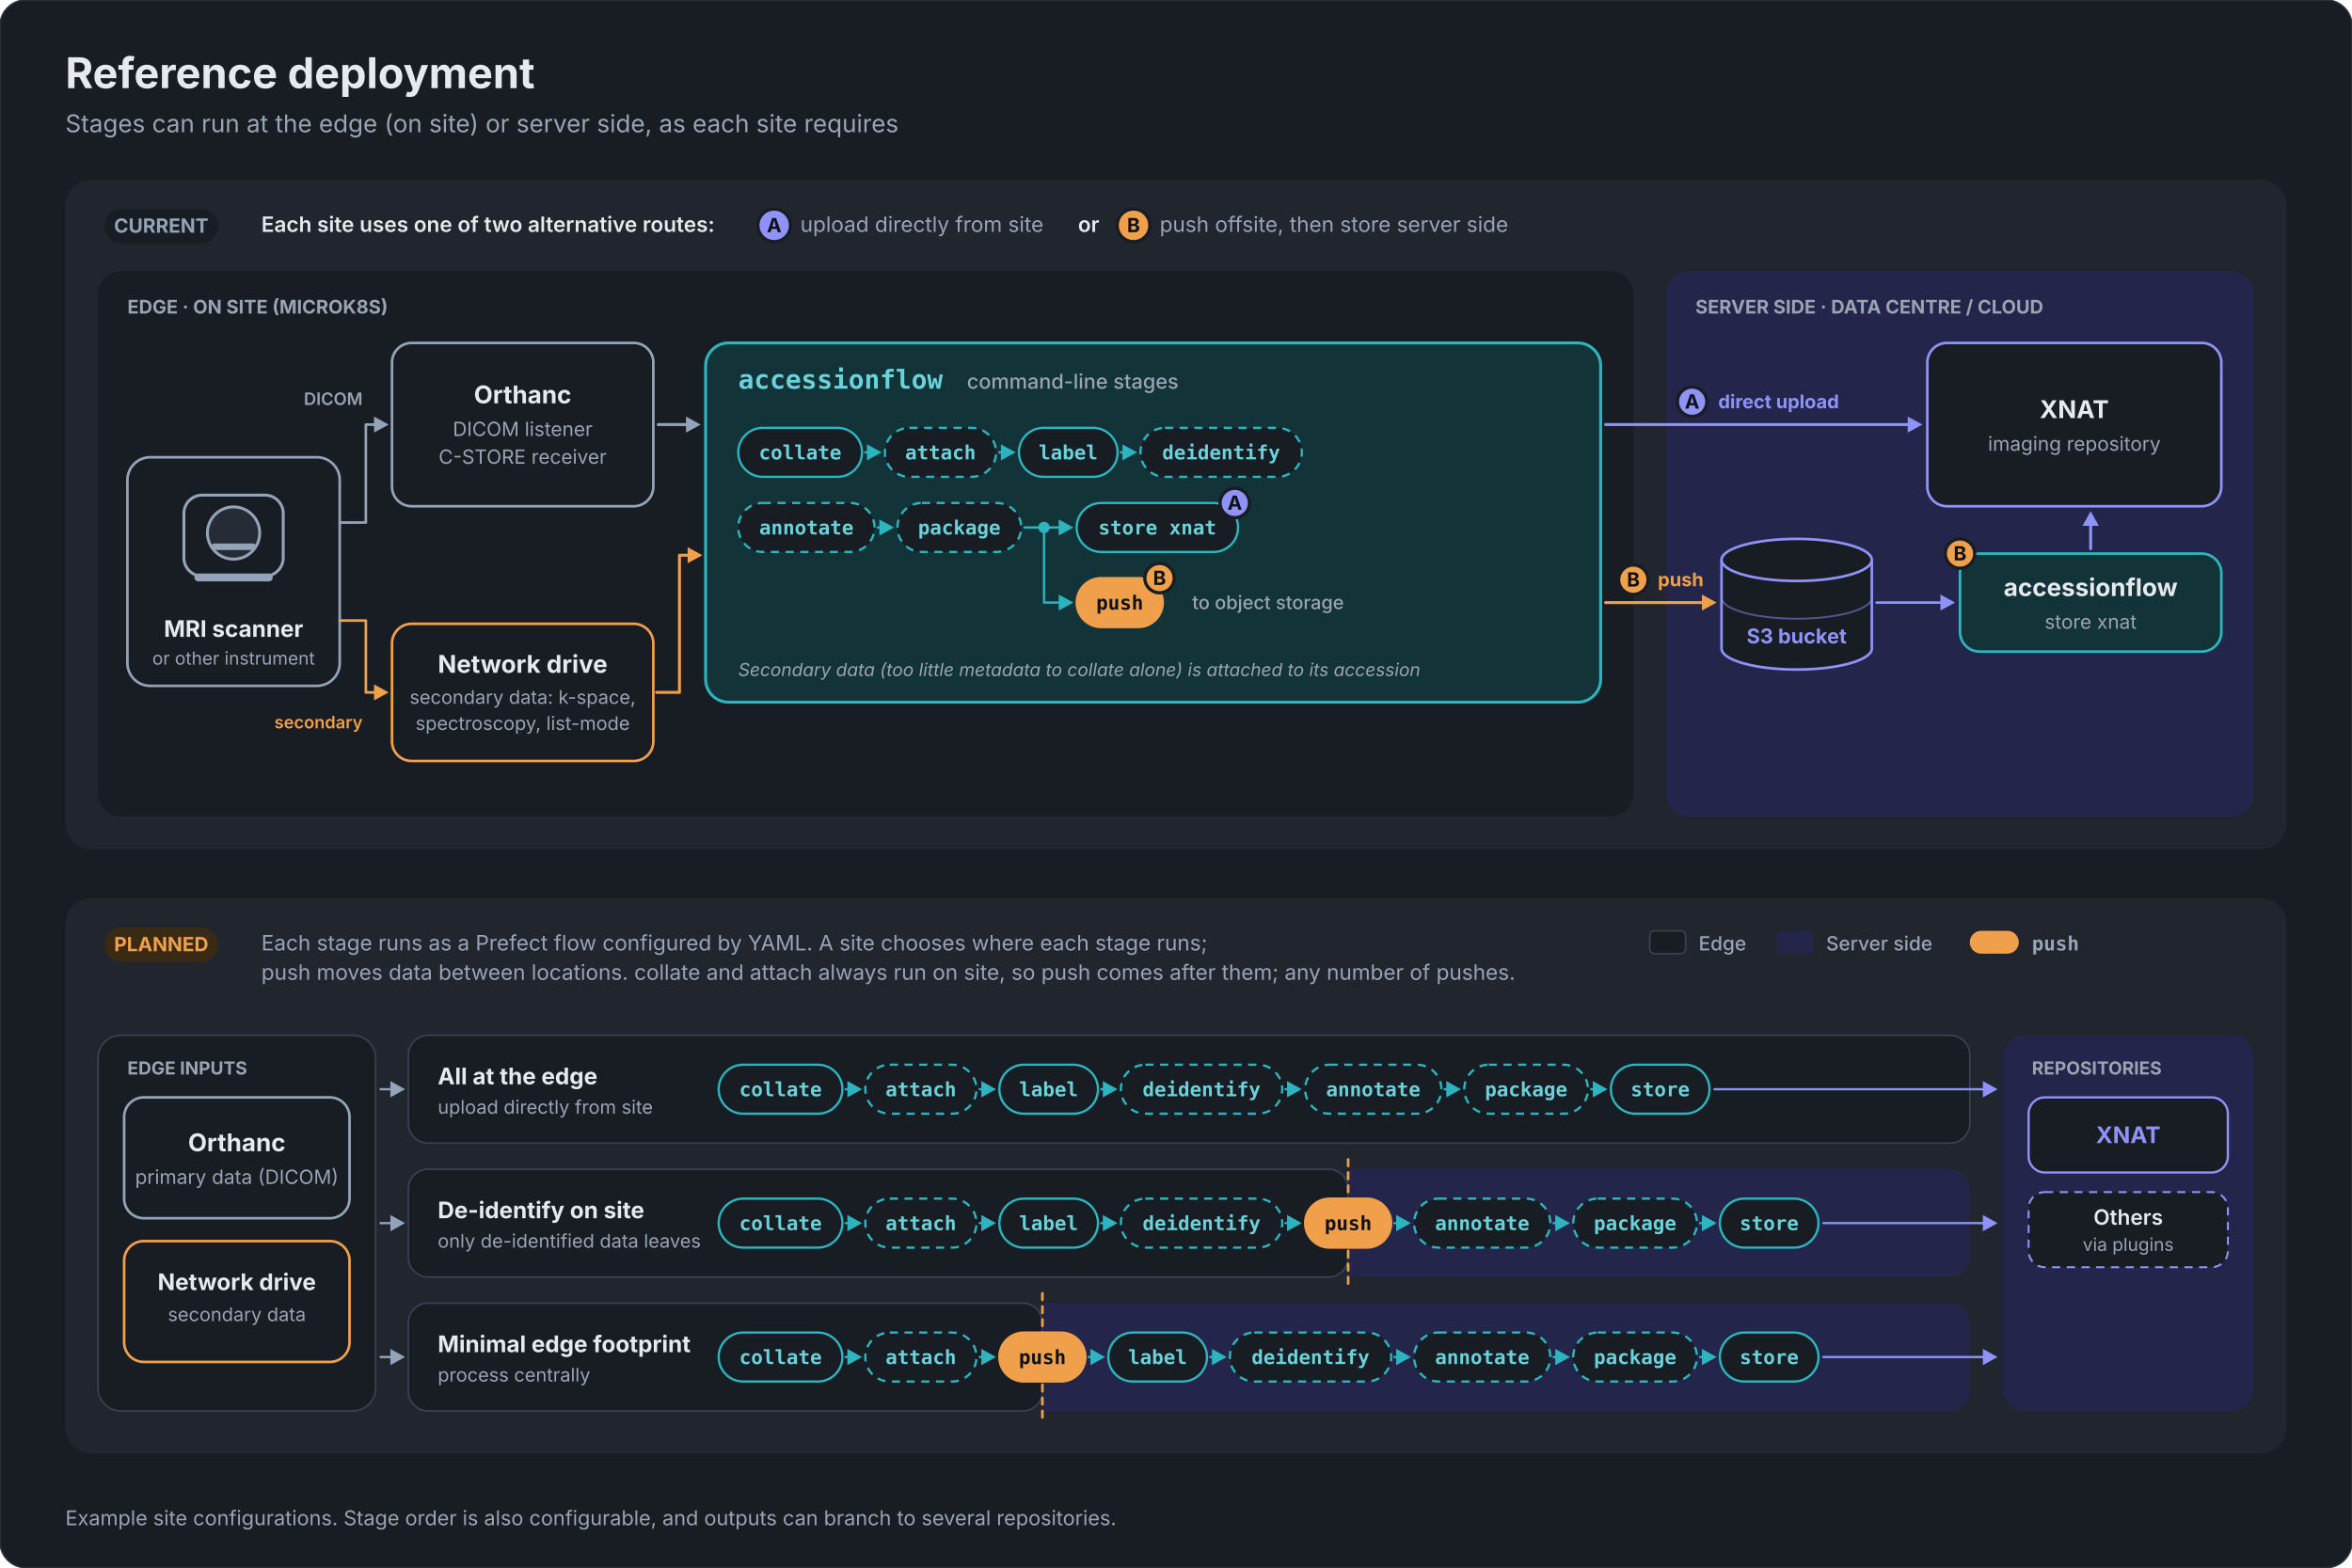
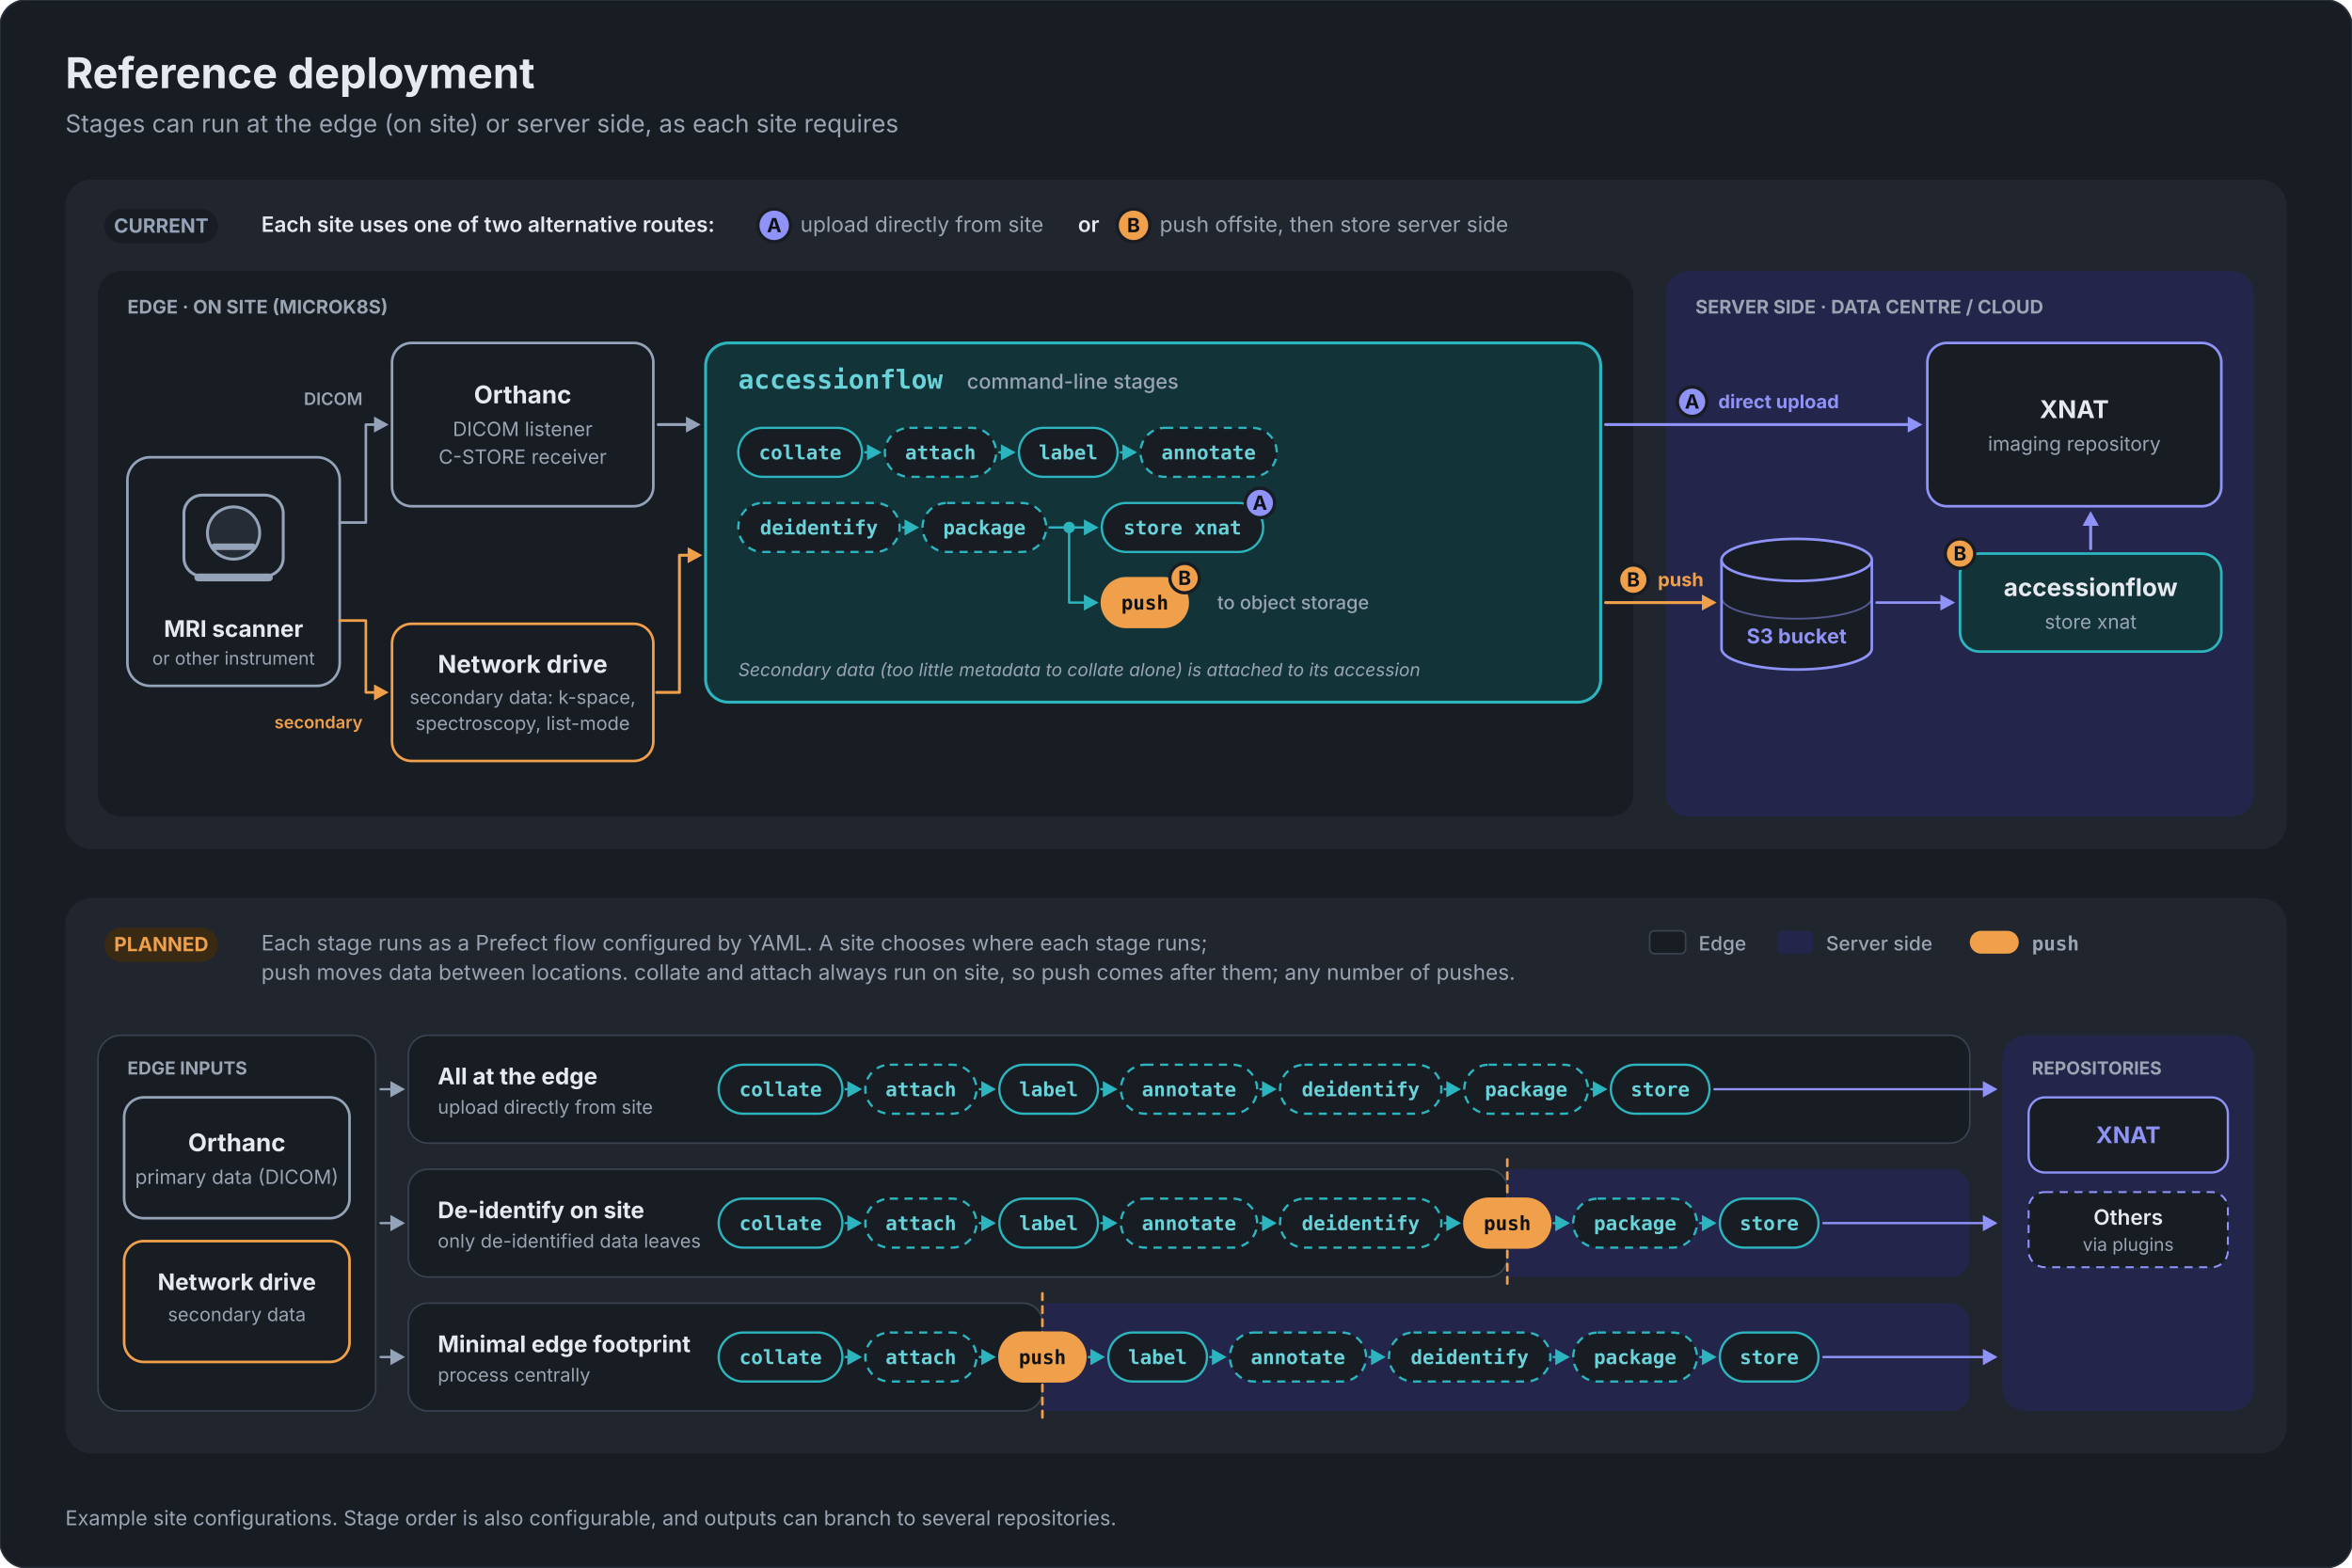
<svg xmlns="http://www.w3.org/2000/svg" width="1440" height="960" viewBox="0 0 1440 960">
  <g id="background">
    <rect x="0" y="0" width="1440" height="960" rx="16" fill="#181C23" stroke="#2A303A" stroke-width="1" />
  </g>
  <g id="title">
    <text x="40" y="54" font-family="Inter, 'Helvetica Neue', Helvetica, Arial, sans-serif" font-size="26" font-weight="700" fill="#E6EAF0" text-anchor="start">Reference deployment</text>
    <text x="40" y="81" font-family="Inter, 'Helvetica Neue', Helvetica, Arial, sans-serif" font-size="15" font-weight="400" fill="#9AA4B2" text-anchor="start">Stages can run at the edge (on site) or server side, as each site requires</text>
  </g>
  <g id="panel-current">
    <rect x="40" y="110" width="1360" height="410" rx="16" fill="#20252E" stroke="none" stroke-width="0" />
    <g id="tag">
      <rect x="64" y="128" width="69.44" height="21" rx="10.5" fill="#181C23" stroke="none" stroke-width="0" />
      <text x="98.72" y="142.5" font-family="Inter, 'Helvetica Neue', Helvetica, Arial, sans-serif" font-size="12" font-weight="700" fill="#94A3B8" text-anchor="middle">CURRENT</text>
    </g>
    <text x="160" y="142" font-family="Inter, 'Helvetica Neue', Helvetica, Arial, sans-serif" font-size="13" font-weight="600" fill="#E6EAF0" text-anchor="start">Each site uses one of two alternative routes:</text>
    <g id="badge-A">
      <circle cx="474" cy="138" r="10" fill="#8F92F7" stroke="#181C23" stroke-width="2" />
      <text x="474" y="142.2" font-family="Inter, 'Helvetica Neue', Helvetica, Arial, sans-serif" font-size="12" font-weight="700" fill="#0E1116" text-anchor="middle">A</text>
    </g>
    <text x="490" y="142" font-family="Inter, 'Helvetica Neue', Helvetica, Arial, sans-serif" font-size="13" font-weight="400" fill="#9AA4B2" text-anchor="start">upload directly from site</text>
    <text x="660" y="142" font-family="Inter, 'Helvetica Neue', Helvetica, Arial, sans-serif" font-size="13" font-weight="600" fill="#E6EAF0" text-anchor="start">or</text>
    <g id="badge-B">
      <circle cx="694" cy="138" r="10" fill="#F0A04B" stroke="#181C23" stroke-width="2" />
      <text x="694" y="142.2" font-family="Inter, 'Helvetica Neue', Helvetica, Arial, sans-serif" font-size="12" font-weight="700" fill="#0E1116" text-anchor="middle">B</text>
    </g>
    <text x="710" y="142" font-family="Inter, 'Helvetica Neue', Helvetica, Arial, sans-serif" font-size="13" font-weight="400" fill="#9AA4B2" text-anchor="start">push offsite, then store server side</text>
    <g id="zone-edge">
      <rect x="60" y="166" width="940" height="334" rx="14" fill="#181C23" stroke="none" stroke-width="0" />
      <text x="78" y="192" font-family="Inter, 'Helvetica Neue', Helvetica, Arial, sans-serif" font-size="11.5" font-weight="700" fill="#9AA4B2" text-anchor="start">EDGE · ON SITE (MICROK8S)</text>
    </g>
    <g id="zone-server">
      <rect x="1020" y="166" width="360" height="334" rx="14" fill="#23264A" stroke="none" stroke-width="0" />
      <text x="1038" y="192" font-family="Inter, 'Helvetica Neue', Helvetica, Arial, sans-serif" font-size="11.5" font-weight="700" fill="#9AA4B2" text-anchor="start">SERVER SIDE · DATA CENTRE / CLOUD</text>
    </g>
    <g id="scanner">
      <rect x="78" y="280" width="130" height="140" rx="14" fill="#181C23" stroke="#94A3B8" stroke-width="1.6" />
      <g id="scanner-icon">
        <rect x="112.6" y="303.2" width="60.8" height="49.6" rx="11.2" fill="#181C23" stroke="#94A3B8" stroke-width="1.8" />
        <circle cx="143" cy="326.4" r="16.0" fill="#262C36" stroke="#94A3B8" stroke-width="1.8" />
        <rect x="129.24" y="332.8" width="27.52" height="4.0" rx="2.0" fill="#94A3B8" stroke="none" stroke-width="0" />
        <rect x="119.0" y="351.2" width="48.0" height="4.8" rx="2.4" fill="#94A3B8" stroke="none" stroke-width="0" />
      </g>
      <text x="143" y="390" font-family="Inter, 'Helvetica Neue', Helvetica, Arial, sans-serif" font-size="14" font-weight="700" fill="#E6EAF0" text-anchor="middle">MRI scanner</text>
      <text x="143" y="407" font-family="Inter, 'Helvetica Neue', Helvetica, Arial, sans-serif" font-size="11" font-weight="400" fill="#9AA4B2" text-anchor="middle">or other instrument</text>
    </g>
    <g id="orthanc">
      <rect x="240" y="210" width="160" height="100" rx="12" fill="#181C23" stroke="#94A3B8" stroke-width="1.6" />
      <text x="320.0" y="247.0" font-family="Inter, 'Helvetica Neue', Helvetica, Arial, sans-serif" font-size="15" font-weight="700" fill="#E6EAF0" text-anchor="middle">Orthanc</text>
      <text x="320.0" y="267.0" font-family="Inter, 'Helvetica Neue', Helvetica, Arial, sans-serif" font-size="12" font-weight="400" fill="#9AA4B2" text-anchor="middle">DICOM listener</text>
      <text x="320.0" y="284.0" font-family="Inter, 'Helvetica Neue', Helvetica, Arial, sans-serif" font-size="12" font-weight="400" fill="#9AA4B2" text-anchor="middle">C-STORE receiver</text>
    </g>
    <g id="network-drive">
      <rect x="240" y="382" width="160" height="84" rx="12" fill="#181C23" stroke="#F0A04B" stroke-width="1.6" />
      <text x="320.0" y="412" font-family="Inter, 'Helvetica Neue', Helvetica, Arial, sans-serif" font-size="15" font-weight="700" fill="#E6EAF0" text-anchor="middle">Network drive</text>
      <text x="320.0" y="431" font-family="Inter, 'Helvetica Neue', Helvetica, Arial, sans-serif" font-size="11.5" font-weight="400" fill="#9AA4B2" text-anchor="middle">secondary data: k-space,</text>
      <text x="320.0" y="447" font-family="Inter, 'Helvetica Neue', Helvetica, Arial, sans-serif" font-size="11.5" font-weight="400" fill="#9AA4B2" text-anchor="middle">spectroscopy, list-mode</text>
    </g>
    <g id="arrow-dicom">
      <polyline points="208,320 224,320 224,260 230.0,260.0" fill="none" stroke="#94A3B8" stroke-width="1.6" stroke-linejoin="round" stroke-linecap="round" />
      <polygon points="238.0,260.0 229.0,255.1 229.0,264.9" fill="#94A3B8" />
    </g>
    <g id="arrow-raw">
      <polyline points="208,380 224,380 224,424 230.0,424.0" fill="none" stroke="#F0A04B" stroke-width="1.6" stroke-linejoin="round" stroke-linecap="round" />
      <polygon points="238.0,424.0 229.0,419.1 229.0,428.9" fill="#F0A04B" />
    </g>
    <text x="222" y="248" font-family="Inter, 'Helvetica Neue', Helvetica, Arial, sans-serif" font-size="10.5" font-weight="600" fill="#9AA4B2" text-anchor="end">DICOM</text>
    <text x="222" y="446" font-family="Inter, 'Helvetica Neue', Helvetica, Arial, sans-serif" font-size="10.5" font-weight="600" fill="#F0A04B" text-anchor="end">secondary</text>
    <g id="accessionflow-edge">
      <rect x="432" y="210" width="548" height="220" rx="14" fill="#123438" stroke="#2CB5BF" stroke-width="1.8" />
      <text x="452" y="238" font-family="'JetBrains Mono', Menlo, Consolas, monospace" font-size="16" font-weight="700" fill="#6AD3DA" text-anchor="start">accessionflow</text>
      <text x="592" y="238" font-family="Inter, 'Helvetica Neue', Helvetica, Arial, sans-serif" font-size="12.5" font-weight="500" fill="#9AA4B2" text-anchor="start">command-line stages</text>
      <g id="stage-collate">
        <rect x="452" y="262" width="75.76" height="30" rx="15.0" fill="#181C23" stroke="#2CB5BF" stroke-width="1.4" />
        <text x="489.88" y="281.3" font-family="'JetBrains Mono', Menlo, Consolas, monospace" font-size="12" font-weight="700" fill="#6AD3DA" text-anchor="middle">collate</text>
      </g>
      <g id="arrow">
        <line x1="529.76" y1="277" x2="531.76" y2="277.0" stroke="#2CB5BF" stroke-width="1.4" stroke-linecap="round" />
        <polygon points="539.8,277.0 530.8,272.1 530.8,281.9" fill="#2CB5BF" />
      </g>
      <g id="stage-attach">
        <rect x="541.76" y="262" width="68.08" height="30" rx="15.0" fill="#181C23" stroke="#2CB5BF" stroke-width="1.4" stroke-dasharray="5 4" />
        <text x="575.8" y="281.3" font-family="'JetBrains Mono', Menlo, Consolas, monospace" font-size="12" font-weight="700" fill="#6AD3DA" text-anchor="middle">attach</text>
      </g>
      <g id="arrow-2">
        <line x1="611.84" y1="277" x2="613.84" y2="277.0" stroke="#2CB5BF" stroke-width="1.4" stroke-linecap="round" />
        <polygon points="621.8,277.0 612.8,272.1 612.8,281.9" fill="#2CB5BF" />
      </g>
      <g id="stage-label">
        <rect x="623.84" y="262" width="60.4" height="30" rx="15.0" fill="#181C23" stroke="#2CB5BF" stroke-width="1.4" />
        <text x="654.04" y="281.3" font-family="'JetBrains Mono', Menlo, Consolas, monospace" font-size="12" font-weight="700" fill="#6AD3DA" text-anchor="middle">label</text>
      </g>
      <g id="arrow-3">
        <line x1="686.24" y1="277" x2="688.24" y2="277.0" stroke="#2CB5BF" stroke-width="1.4" stroke-linecap="round" />
        <polygon points="696.2,277.0 687.2,272.1 687.2,281.9" fill="#2CB5BF" />
      </g>
+       <g id="stage-annotate">
+         <rect x="698.24" y="262" width="83.44" height="30" rx="15.0" fill="#181C23" stroke="#2CB5BF" stroke-width="1.4" stroke-dasharray="5 4" />
+         <text x="739.96" y="281.3" font-family="'JetBrains Mono', Menlo, Consolas, monospace" font-size="12" font-weight="700" fill="#6AD3DA" text-anchor="middle">annotate</text>
+       </g>
      <g id="stage-deidentify">
-         <rect x="698.24" y="262" width="98.8" height="30" rx="15.0" fill="#181C23" stroke="#2CB5BF" stroke-width="1.4" stroke-dasharray="5 4" />
-         <text x="747.64" y="281.3" font-family="'JetBrains Mono', Menlo, Consolas, monospace" font-size="12" font-weight="700" fill="#6AD3DA" text-anchor="middle">deidentify</text>
-       </g>
-       <g id="stage-annotate">
-         <rect x="452" y="308" width="83.44" height="30" rx="15.0" fill="#181C23" stroke="#2CB5BF" stroke-width="1.4" stroke-dasharray="5 4" />
-         <text x="493.72" y="327.3" font-family="'JetBrains Mono', Menlo, Consolas, monospace" font-size="12" font-weight="700" fill="#6AD3DA" text-anchor="middle">annotate</text>
+         <rect x="452" y="308" width="98.8" height="30" rx="15.0" fill="#181C23" stroke="#2CB5BF" stroke-width="1.4" stroke-dasharray="5 4" />
+         <text x="501.4" y="327.3" font-family="'JetBrains Mono', Menlo, Consolas, monospace" font-size="12" font-weight="700" fill="#6AD3DA" text-anchor="middle">deidentify</text>
      </g>
      <g id="arrow-4">
-         <line x1="537.44" y1="323" x2="539.44" y2="323.0" stroke="#2CB5BF" stroke-width="1.4" stroke-linecap="round" />
-         <polygon points="547.4,323.0 538.4,318.1 538.4,327.9" fill="#2CB5BF" />
+         <line x1="552.8" y1="323" x2="554.8" y2="323.0" stroke="#2CB5BF" stroke-width="1.4" stroke-linecap="round" />
+         <polygon points="562.8,323.0 553.8,318.1 553.8,327.9" fill="#2CB5BF" />
      </g>
      <g id="stage-package">
-         <rect x="549.44" y="308" width="75.76" height="30" rx="15.0" fill="#181C23" stroke="#2CB5BF" stroke-width="1.4" stroke-dasharray="5 4" />
-         <text x="587.32" y="327.3" font-family="'JetBrains Mono', Menlo, Consolas, monospace" font-size="12" font-weight="700" fill="#6AD3DA" text-anchor="middle">package</text>
+         <rect x="564.8" y="308" width="75.76" height="30" rx="15.0" fill="#181C23" stroke="#2CB5BF" stroke-width="1.4" stroke-dasharray="5 4" />
+         <text x="602.68" y="327.3" font-family="'JetBrains Mono', Menlo, Consolas, monospace" font-size="12" font-weight="700" fill="#6AD3DA" text-anchor="middle">package</text>
      </g>
      <g id="arrow-a">
-         <line x1="627.2" y1="323" x2="649.2" y2="323.0" stroke="#2CB5BF" stroke-width="1.4" stroke-linecap="round" />
-         <polygon points="657.2,323.0 648.2,318.1 648.2,327.9" fill="#2CB5BF" />
+         <line x1="642.56" y1="323" x2="664.56" y2="323.0" stroke="#2CB5BF" stroke-width="1.4" stroke-linecap="round" />
+         <polygon points="672.6,323.0 663.6,318.1 663.6,327.9" fill="#2CB5BF" />
      </g>
      <g id="arrow-b">
-         <polyline points="639.2,323 639.2,369 649.2,369.0" fill="none" stroke="#2CB5BF" stroke-width="1.4" stroke-linejoin="round" stroke-linecap="round" />
-         <polygon points="657.2,369.0 648.2,364.1 648.2,373.9" fill="#2CB5BF" />
-       </g>
-       <circle cx="639.2" cy="323" r="3.5" fill="#2CB5BF" />
+         <polyline points="654.56,323 654.56,369 664.56,369.0" fill="none" stroke="#2CB5BF" stroke-width="1.4" stroke-linejoin="round" stroke-linecap="round" />
+         <polygon points="672.6,369.0 663.6,364.1 663.6,373.9" fill="#2CB5BF" />
+       </g>
+       <circle cx="654.56" cy="323" r="3.5" fill="#2CB5BF" />
      <g id="stage-store-xnat">
-         <rect x="659.2" y="308" width="98.8" height="30" rx="15.0" fill="#181C23" stroke="#2CB5BF" stroke-width="1.4" />
-         <text x="708.6" y="327.3" font-family="'JetBrains Mono', Menlo, Consolas, monospace" font-size="12" font-weight="700" fill="#6AD3DA" text-anchor="middle">store xnat</text>
+         <rect x="674.56" y="308" width="98.8" height="30" rx="15.0" fill="#181C23" stroke="#2CB5BF" stroke-width="1.4" />
+         <text x="723.96" y="327.3" font-family="'JetBrains Mono', Menlo, Consolas, monospace" font-size="12" font-weight="700" fill="#6AD3DA" text-anchor="middle">store xnat</text>
      </g>
      <g id="badge-A-2">
-         <circle cx="756.0" cy="308" r="9" fill="#8F92F7" stroke="#181C23" stroke-width="2" />
-         <text x="756.0" y="312.2" font-family="Inter, 'Helvetica Neue', Helvetica, Arial, sans-serif" font-size="12" font-weight="700" fill="#0E1116" text-anchor="middle">A</text>
+         <circle cx="771.36" cy="308" r="9" fill="#8F92F7" stroke="#181C23" stroke-width="2" />
+         <text x="771.36" y="312.2" font-family="Inter, 'Helvetica Neue', Helvetica, Arial, sans-serif" font-size="12" font-weight="700" fill="#0E1116" text-anchor="middle">A</text>
      </g>
      <g id="stage-push">
-         <rect x="659.2" y="354" width="52.72" height="30" rx="15.0" fill="#F0A04B" stroke="#F0A04B" stroke-width="1.4" />
-         <text x="685.56" y="373.3" font-family="'JetBrains Mono', Menlo, Consolas, monospace" font-size="12" font-weight="700" fill="#0E1116" text-anchor="middle">push</text>
+         <rect x="674.56" y="354" width="52.72" height="30" rx="15.0" fill="#F0A04B" stroke="#F0A04B" stroke-width="1.4" />
+         <text x="700.92" y="373.3" font-family="'JetBrains Mono', Menlo, Consolas, monospace" font-size="12" font-weight="700" fill="#0E1116" text-anchor="middle">push</text>
      </g>
      <g id="badge-B-2">
-         <circle cx="709.92" cy="354" r="9" fill="#F0A04B" stroke="#181C23" stroke-width="2" />
-         <text x="709.92" y="358.2" font-family="Inter, 'Helvetica Neue', Helvetica, Arial, sans-serif" font-size="12" font-weight="700" fill="#0E1116" text-anchor="middle">B</text>
-       </g>
-       <text x="729.92" y="373" font-family="Inter, 'Helvetica Neue', Helvetica, Arial, sans-serif" font-size="11.5" font-weight="500" fill="#9AA4B2" text-anchor="start">to object storage</text>
+         <circle cx="725.28" cy="354" r="9" fill="#F0A04B" stroke="#181C23" stroke-width="2" />
+         <text x="725.28" y="358.2" font-family="Inter, 'Helvetica Neue', Helvetica, Arial, sans-serif" font-size="12" font-weight="700" fill="#0E1116" text-anchor="middle">B</text>
+       </g>
+       <text x="745.28" y="373" font-family="Inter, 'Helvetica Neue', Helvetica, Arial, sans-serif" font-size="11.5" font-weight="500" fill="#9AA4B2" text-anchor="start">to object storage</text>
      <text x="452" y="414" font-family="Inter, 'Helvetica Neue', Helvetica, Arial, sans-serif" font-size="11" font-weight="400" fill="#9AA4B2" text-anchor="start" font-style="italic">Secondary data (too little metadata to collate alone) is attached to its accession</text>
    </g>
    <g id="arrow-orthanc">
      <line x1="403" y1="260" x2="421.0" y2="260.0" stroke="#94A3B8" stroke-width="1.8" stroke-linecap="round" />
      <polygon points="429.0,260.0 420.0,255.1 420.0,264.9" fill="#94A3B8" />
    </g>
    <g id="arrow-drive">
      <polyline points="402,424 416,424 416,340 422.0,340.0" fill="none" stroke="#F0A04B" stroke-width="1.8" stroke-linejoin="round" stroke-linecap="round" />
      <polygon points="430.0,340.0 421.0,335.1 421.0,344.9" fill="#F0A04B" />
    </g>
    <g id="xnat">
      <rect x="1180" y="210" width="180" height="100" rx="12" fill="#181C23" stroke="#8F92F7" stroke-width="1.6" />
      <text x="1270.0" y="256.0" font-family="Inter, 'Helvetica Neue', Helvetica, Arial, sans-serif" font-size="15" font-weight="700" fill="#E6EAF0" text-anchor="middle">XNAT</text>
      <text x="1270.0" y="276.0" font-family="Inter, 'Helvetica Neue', Helvetica, Arial, sans-serif" font-size="12" font-weight="400" fill="#9AA4B2" text-anchor="middle">imaging repository</text>
    </g>
    <g id="s3-bucket">
      <path d="M1054.0,342.88 v54.24 a46.0,12.88 0 0 0 92,0 v-54.24" fill="#181C23" stroke="#8F92F7" stroke-width="1.6" />
      <ellipse cx="1100" cy="342.88" rx="46.0" ry="12.88" fill="#181C23" stroke="#8F92F7" stroke-width="1.6" />
      <path d="M1054.0,366.0 a46.0,12.88 0 0 0 92,0" fill="none" stroke="#8F92F7" stroke-width="1.12" opacity="0.5" />
    </g>
    <text x="1100" y="394" font-family="Inter, 'Helvetica Neue', Helvetica, Arial, sans-serif" font-size="12.5" font-weight="700" fill="#8F92F7" text-anchor="middle">S3 bucket</text>
    <g id="accessionflow-server">
      <rect x="1200" y="339" width="160" height="60" rx="12" fill="#123438" stroke="#2CB5BF" stroke-width="1.6" />
      <text x="1280.0" y="365.0" font-family="Inter, 'Helvetica Neue', Helvetica, Arial, sans-serif" font-size="15" font-weight="700" fill="#E6EAF0" text-anchor="middle">accessionflow</text>
      <text x="1280.0" y="385.0" font-family="Inter, 'Helvetica Neue', Helvetica, Arial, sans-serif" font-size="12" font-weight="400" fill="#9AA4B2" text-anchor="middle">store xnat</text>
    </g>
    <g id="badge-B-3">
      <circle cx="1200" cy="339" r="9" fill="#F0A04B" stroke="#181C23" stroke-width="2" />
      <text x="1200" y="343.2" font-family="Inter, 'Helvetica Neue', Helvetica, Arial, sans-serif" font-size="12" font-weight="700" fill="#0E1116" text-anchor="middle">B</text>
    </g>
    <g id="route-a">
      <line x1="983" y1="260" x2="1169.0" y2="260.0" stroke="#8F92F7" stroke-width="1.8" stroke-linecap="round" />
      <polygon points="1177.0,260.0 1168.0,255.1 1168.0,264.9" fill="#8F92F7" />
    </g>
    <g id="badge-A-3">
      <circle cx="1036" cy="246" r="9" fill="#8F92F7" stroke="#181C23" stroke-width="2" />
      <text x="1036" y="250.2" font-family="Inter, 'Helvetica Neue', Helvetica, Arial, sans-serif" font-size="12" font-weight="700" fill="#0E1116" text-anchor="middle">A</text>
    </g>
    <text x="1052" y="250" font-family="Inter, 'Helvetica Neue', Helvetica, Arial, sans-serif" font-size="11.5" font-weight="700" fill="#8F92F7" text-anchor="start">direct upload</text>
    <g id="route-b-push">
      <line x1="983" y1="369" x2="1043.0" y2="369.0" stroke="#F0A04B" stroke-width="1.8" stroke-linecap="round" />
      <polygon points="1051.0,369.0 1042.0,364.1 1042.0,373.9" fill="#F0A04B" />
    </g>
    <g id="badge-B-4">
      <circle cx="1000" cy="355" r="9" fill="#F0A04B" stroke="#181C23" stroke-width="2" />
      <text x="1000" y="359.2" font-family="Inter, 'Helvetica Neue', Helvetica, Arial, sans-serif" font-size="12" font-weight="700" fill="#0E1116" text-anchor="middle">B</text>
    </g>
    <text x="1015" y="359" font-family="Inter, 'Helvetica Neue', Helvetica, Arial, sans-serif" font-size="11.5" font-weight="700" fill="#F0A04B" text-anchor="start">push</text>
    <g id="route-b-read">
      <line x1="1149" y1="369" x2="1189.0" y2="369.0" stroke="#8F92F7" stroke-width="1.6" stroke-linecap="round" />
      <polygon points="1197.0,369.0 1188.0,364.1 1188.0,373.9" fill="#8F92F7" />
    </g>
    <g id="route-b-store">
      <line x1="1280" y1="336" x2="1280.0" y2="321.0" stroke="#8F92F7" stroke-width="1.8" stroke-linecap="round" />
      <polygon points="1280.0,313.0 1275.0,322.0 1285.0,322.0" fill="#8F92F7" />
    </g>
  </g>
  <g id="panel-planned">
    <rect x="40" y="550" width="1360" height="340" rx="16" fill="#20252E" stroke="none" stroke-width="0" />
    <g id="tag-2">
      <rect x="64" y="568" width="69.44" height="21" rx="10.5" fill="#3A2A14" stroke="none" stroke-width="0" />
      <text x="98.72" y="582.5" font-family="Inter, 'Helvetica Neue', Helvetica, Arial, sans-serif" font-size="12" font-weight="700" fill="#F0A04B" text-anchor="middle">PLANNED</text>
    </g>
    <text x="160" y="582" font-family="Inter, 'Helvetica Neue', Helvetica, Arial, sans-serif" font-size="13" font-weight="400" fill="#9AA4B2" text-anchor="start">Each stage runs as a Prefect flow configured by YAML. A site chooses where each stage runs;</text>
    <text x="160" y="600" font-family="Inter, 'Helvetica Neue', Helvetica, Arial, sans-serif" font-size="13" font-weight="400" fill="#9AA4B2" text-anchor="start">push moves data between locations. collate and attach always run on site, so push comes after them; any number of pushes.</text>
    <g id="legend">
      <rect x="1010" y="570" width="22" height="14" rx="3" fill="#181C23" stroke="#3A4250" stroke-width="1" />
      <text x="1040" y="582" font-family="Inter, 'Helvetica Neue', Helvetica, Arial, sans-serif" font-size="12" font-weight="500" fill="#9AA4B2" text-anchor="start">Edge</text>
      <rect x="1088" y="570" width="22" height="14" rx="3" fill="#23264A" stroke="none" stroke-width="0" />
      <text x="1118" y="582" font-family="Inter, 'Helvetica Neue', Helvetica, Arial, sans-serif" font-size="12" font-weight="500" fill="#9AA4B2" text-anchor="start">Server side</text>
      <rect x="1206" y="570" width="30" height="14" rx="7" fill="#F0A04B" stroke="none" stroke-width="0" />
      <text x="1244" y="582" font-family="'JetBrains Mono', Menlo, Consolas, monospace" font-size="12" font-weight="600" fill="#9AA4B2" text-anchor="start">push</text>
    </g>
    <g id="inputs">
      <rect x="60" y="634" width="170" height="230" rx="14" fill="#181C23" stroke="#3A4250" stroke-width="1" />
      <text x="78" y="658" font-family="Inter, 'Helvetica Neue', Helvetica, Arial, sans-serif" font-size="11" font-weight="700" fill="#9AA4B2" text-anchor="start">EDGE INPUTS</text>
    </g>
    <g id="orthanc-planned">
      <rect x="76" y="672" width="138" height="74" rx="12" fill="#181C23" stroke="#94A3B8" stroke-width="1.6" />
      <text x="145.0" y="705.0" font-family="Inter, 'Helvetica Neue', Helvetica, Arial, sans-serif" font-size="15" font-weight="700" fill="#E6EAF0" text-anchor="middle">Orthanc</text>
      <text x="145.0" y="725.0" font-family="Inter, 'Helvetica Neue', Helvetica, Arial, sans-serif" font-size="12" font-weight="400" fill="#9AA4B2" text-anchor="middle">primary data (DICOM)</text>
    </g>
    <g id="network-drive-planned">
      <rect x="76" y="760" width="138" height="74" rx="12" fill="#181C23" stroke="#F0A04B" stroke-width="1.6" />
      <text x="145" y="790" font-family="Inter, 'Helvetica Neue', Helvetica, Arial, sans-serif" font-size="14" font-weight="700" fill="#E6EAF0" text-anchor="middle">Network drive</text>
      <text x="145" y="809" font-family="Inter, 'Helvetica Neue', Helvetica, Arial, sans-serif" font-size="11.5" font-weight="400" fill="#9AA4B2" text-anchor="middle">secondary data</text>
    </g>
    <g id="repositories">
      <rect x="1226" y="634" width="154" height="230" rx="14" fill="#23264A" stroke="none" stroke-width="0" />
      <text x="1244" y="658" font-family="Inter, 'Helvetica Neue', Helvetica, Arial, sans-serif" font-size="11" font-weight="700" fill="#9AA4B2" text-anchor="start">REPOSITORIES</text>
      <rect x="1242" y="672" width="122" height="46" rx="10" fill="#181C23" stroke="#8F92F7" stroke-width="1.4" />
      <text x="1303" y="700" font-family="Inter, 'Helvetica Neue', Helvetica, Arial, sans-serif" font-size="14" font-weight="700" fill="#8F92F7" text-anchor="middle">XNAT</text>
      <rect x="1242" y="730" width="122" height="46" rx="10" fill="#181C23" stroke="#8F92F7" stroke-width="1.2" stroke-dasharray="5 4" />
      <text x="1303" y="750" font-family="Inter, 'Helvetica Neue', Helvetica, Arial, sans-serif" font-size="13" font-weight="600" fill="#E6EAF0" text-anchor="middle">Others</text>
      <text x="1303" y="766" font-family="Inter, 'Helvetica Neue', Helvetica, Arial, sans-serif" font-size="11" font-weight="400" fill="#9AA4B2" text-anchor="middle">via plugins</text>
    </g>
    <g id="site-1">
      <rect x="250" y="634" width="956" height="66" rx="12" fill="#181C23" stroke="#3A4250" stroke-width="1" />
      <text x="268" y="664.0" font-family="Inter, 'Helvetica Neue', Helvetica, Arial, sans-serif" font-size="14" font-weight="700" fill="#E6EAF0" text-anchor="start">All at the edge</text>
      <text x="268" y="682.0" font-family="Inter, 'Helvetica Neue', Helvetica, Arial, sans-serif" font-size="11.5" font-weight="400" fill="#9AA4B2" text-anchor="start">upload directly from site</text>
      <g id="stage-collate-2">
        <rect x="440" y="652.0" width="75.76" height="30" rx="15.0" fill="#181C23" stroke="#2CB5BF" stroke-width="1.4" />
        <text x="477.88" y="671.3" font-family="'JetBrains Mono', Menlo, Consolas, monospace" font-size="12" font-weight="700" fill="#6AD3DA" text-anchor="middle">collate</text>
      </g>
      <g id="arrow-5">
        <line x1="517.76" y1="667.0" x2="519.76" y2="667.0" stroke="#2CB5BF" stroke-width="1.4" stroke-linecap="round" />
        <polygon points="527.8,667.0 518.8,662.0 518.8,672.0" fill="#2CB5BF" />
      </g>
      <g id="stage-attach-2">
        <rect x="529.76" y="652.0" width="68.08" height="30" rx="15.0" fill="#181C23" stroke="#2CB5BF" stroke-width="1.4" stroke-dasharray="5 4" />
        <text x="563.8" y="671.3" font-family="'JetBrains Mono', Menlo, Consolas, monospace" font-size="12" font-weight="700" fill="#6AD3DA" text-anchor="middle">attach</text>
      </g>
      <g id="arrow-6">
        <line x1="599.84" y1="667.0" x2="601.84" y2="667.0" stroke="#2CB5BF" stroke-width="1.4" stroke-linecap="round" />
        <polygon points="609.8,667.0 600.8,662.0 600.8,672.0" fill="#2CB5BF" />
      </g>
      <g id="stage-label-2">
        <rect x="611.84" y="652.0" width="60.4" height="30" rx="15.0" fill="#181C23" stroke="#2CB5BF" stroke-width="1.4" />
        <text x="642.04" y="671.3" font-family="'JetBrains Mono', Menlo, Consolas, monospace" font-size="12" font-weight="700" fill="#6AD3DA" text-anchor="middle">label</text>
      </g>
      <g id="arrow-7">
        <line x1="674.24" y1="667.0" x2="676.24" y2="667.0" stroke="#2CB5BF" stroke-width="1.4" stroke-linecap="round" />
        <polygon points="684.2,667.0 675.2,662.0 675.2,672.0" fill="#2CB5BF" />
      </g>
+       <g id="stage-annotate-2">
+         <rect x="686.24" y="652.0" width="83.44" height="30" rx="15.0" fill="#181C23" stroke="#2CB5BF" stroke-width="1.4" stroke-dasharray="5 4" />
+         <text x="727.96" y="671.3" font-family="'JetBrains Mono', Menlo, Consolas, monospace" font-size="12" font-weight="700" fill="#6AD3DA" text-anchor="middle">annotate</text>
+       </g>
+       <g id="arrow-8">
+         <line x1="771.68" y1="667.0" x2="773.68" y2="667.0" stroke="#2CB5BF" stroke-width="1.4" stroke-linecap="round" />
+         <polygon points="781.7,667.0 772.7,662.0 772.7,672.0" fill="#2CB5BF" />
+       </g>
      <g id="stage-deidentify-2">
-         <rect x="686.24" y="652.0" width="98.8" height="30" rx="15.0" fill="#181C23" stroke="#2CB5BF" stroke-width="1.4" stroke-dasharray="5 4" />
-         <text x="735.64" y="671.3" font-family="'JetBrains Mono', Menlo, Consolas, monospace" font-size="12" font-weight="700" fill="#6AD3DA" text-anchor="middle">deidentify</text>
-       </g>
-       <g id="arrow-8">
-         <line x1="787.04" y1="667.0" x2="789.04" y2="667.0" stroke="#2CB5BF" stroke-width="1.4" stroke-linecap="round" />
-         <polygon points="797.0,667.0 788.0,662.0 788.0,672.0" fill="#2CB5BF" />
-       </g>
-       <g id="stage-annotate-2">
-         <rect x="799.04" y="652.0" width="83.44" height="30" rx="15.0" fill="#181C23" stroke="#2CB5BF" stroke-width="1.4" stroke-dasharray="5 4" />
-         <text x="840.76" y="671.3" font-family="'JetBrains Mono', Menlo, Consolas, monospace" font-size="12" font-weight="700" fill="#6AD3DA" text-anchor="middle">annotate</text>
+         <rect x="783.68" y="652.0" width="98.8" height="30" rx="15.0" fill="#181C23" stroke="#2CB5BF" stroke-width="1.4" stroke-dasharray="5 4" />
+         <text x="833.08" y="671.3" font-family="'JetBrains Mono', Menlo, Consolas, monospace" font-size="12" font-weight="700" fill="#6AD3DA" text-anchor="middle">deidentify</text>
      </g>
      <g id="arrow-9">
        <line x1="884.48" y1="667.0" x2="886.48" y2="667.0" stroke="#2CB5BF" stroke-width="1.4" stroke-linecap="round" />
        <polygon points="894.5,667.0 885.5,662.0 885.5,672.0" fill="#2CB5BF" />
      </g>
      <g id="stage-package-2">
        <rect x="896.48" y="652.0" width="75.76" height="30" rx="15.0" fill="#181C23" stroke="#2CB5BF" stroke-width="1.4" stroke-dasharray="5 4" />
        <text x="934.36" y="671.3" font-family="'JetBrains Mono', Menlo, Consolas, monospace" font-size="12" font-weight="700" fill="#6AD3DA" text-anchor="middle">package</text>
      </g>
      <g id="arrow-10">
        <line x1="974.24" y1="667.0" x2="976.24" y2="667.0" stroke="#2CB5BF" stroke-width="1.4" stroke-linecap="round" />
        <polygon points="984.2,667.0 975.2,662.0 975.2,672.0" fill="#2CB5BF" />
      </g>
      <g id="stage-store">
        <rect x="986.24" y="652.0" width="60.4" height="30" rx="15.0" fill="#181C23" stroke="#2CB5BF" stroke-width="1.4" />
        <text x="1016.44" y="671.3" font-family="'JetBrains Mono', Menlo, Consolas, monospace" font-size="12" font-weight="700" fill="#6AD3DA" text-anchor="middle">store</text>
      </g>
      <g id="arrow-in">
        <line x1="233" y1="667.0" x2="240.0" y2="667.0" stroke="#94A3B8" stroke-width="1.4" stroke-linecap="round" />
        <polygon points="248.0,667.0 239.0,662.0 239.0,672.0" fill="#94A3B8" />
      </g>
      <g id="arrow-out">
        <line x1="1049.64" y1="667.0" x2="1215.0" y2="667.0" stroke="#8F92F7" stroke-width="1.4" stroke-linecap="round" />
        <polygon points="1223.0,667.0 1214.0,662.0 1214.0,672.0" fill="#8F92F7" />
      </g>
    </g>
    <g id="site-2">
-       <rect x="250" y="716" width="575.4" height="66" rx="12" fill="#181C23" stroke="#3A4250" stroke-width="1" />
-       <rect x="825.4" y="716" width="380.6" height="66" rx="12" fill="#23264A" stroke="none" stroke-width="0" />
-       <rect x="825.4" y="716" width="12" height="66" rx="0" fill="#23264A" stroke="none" stroke-width="0" />
-       <line x1="825.4" y1="710" x2="825.4" y2="788" stroke="#F0A04B" stroke-width="1.6" stroke-linecap="round" stroke-dasharray="4 4" />
+       <rect x="250" y="716" width="672.84" height="66" rx="12" fill="#181C23" stroke="#3A4250" stroke-width="1" />
+       <rect x="922.84" y="716" width="283.16" height="66" rx="12" fill="#23264A" stroke="none" stroke-width="0" />
+       <rect x="922.84" y="716" width="12" height="66" rx="0" fill="#23264A" stroke="none" stroke-width="0" />
+       <line x1="922.84" y1="710" x2="922.84" y2="788" stroke="#F0A04B" stroke-width="1.6" stroke-linecap="round" stroke-dasharray="4 4" />
      <text x="268" y="746.0" font-family="Inter, 'Helvetica Neue', Helvetica, Arial, sans-serif" font-size="14" font-weight="700" fill="#E6EAF0" text-anchor="start">De-identify on site</text>
      <text x="268" y="764.0" font-family="Inter, 'Helvetica Neue', Helvetica, Arial, sans-serif" font-size="11.5" font-weight="400" fill="#9AA4B2" text-anchor="start">only de-identified data leaves</text>
      <g id="stage-collate-3">
        <rect x="440" y="734.0" width="75.76" height="30" rx="15.0" fill="#181C23" stroke="#2CB5BF" stroke-width="1.4" />
        <text x="477.88" y="753.3" font-family="'JetBrains Mono', Menlo, Consolas, monospace" font-size="12" font-weight="700" fill="#6AD3DA" text-anchor="middle">collate</text>
      </g>
      <g id="arrow-11">
        <line x1="517.76" y1="749.0" x2="519.76" y2="749.0" stroke="#2CB5BF" stroke-width="1.4" stroke-linecap="round" />
        <polygon points="527.8,749.0 518.8,744.0 518.8,754.0" fill="#2CB5BF" />
      </g>
      <g id="stage-attach-3">
        <rect x="529.76" y="734.0" width="68.08" height="30" rx="15.0" fill="#181C23" stroke="#2CB5BF" stroke-width="1.4" stroke-dasharray="5 4" />
        <text x="563.8" y="753.3" font-family="'JetBrains Mono', Menlo, Consolas, monospace" font-size="12" font-weight="700" fill="#6AD3DA" text-anchor="middle">attach</text>
      </g>
      <g id="arrow-12">
        <line x1="599.84" y1="749.0" x2="601.84" y2="749.0" stroke="#2CB5BF" stroke-width="1.4" stroke-linecap="round" />
        <polygon points="609.8,749.0 600.8,744.0 600.8,754.0" fill="#2CB5BF" />
      </g>
      <g id="stage-label-3">
        <rect x="611.84" y="734.0" width="60.4" height="30" rx="15.0" fill="#181C23" stroke="#2CB5BF" stroke-width="1.4" />
        <text x="642.04" y="753.3" font-family="'JetBrains Mono', Menlo, Consolas, monospace" font-size="12" font-weight="700" fill="#6AD3DA" text-anchor="middle">label</text>
      </g>
      <g id="arrow-13">
        <line x1="674.24" y1="749.0" x2="676.24" y2="749.0" stroke="#2CB5BF" stroke-width="1.4" stroke-linecap="round" />
        <polygon points="684.2,749.0 675.2,744.0 675.2,754.0" fill="#2CB5BF" />
      </g>
+       <g id="stage-annotate-3">
+         <rect x="686.24" y="734.0" width="83.44" height="30" rx="15.0" fill="#181C23" stroke="#2CB5BF" stroke-width="1.4" stroke-dasharray="5 4" />
+         <text x="727.96" y="753.3" font-family="'JetBrains Mono', Menlo, Consolas, monospace" font-size="12" font-weight="700" fill="#6AD3DA" text-anchor="middle">annotate</text>
+       </g>
+       <g id="arrow-14">
+         <line x1="771.68" y1="749.0" x2="773.68" y2="749.0" stroke="#2CB5BF" stroke-width="1.4" stroke-linecap="round" />
+         <polygon points="781.7,749.0 772.7,744.0 772.7,754.0" fill="#2CB5BF" />
+       </g>
      <g id="stage-deidentify-3">
-         <rect x="686.24" y="734.0" width="98.8" height="30" rx="15.0" fill="#181C23" stroke="#2CB5BF" stroke-width="1.4" stroke-dasharray="5 4" />
-         <text x="735.64" y="753.3" font-family="'JetBrains Mono', Menlo, Consolas, monospace" font-size="12" font-weight="700" fill="#6AD3DA" text-anchor="middle">deidentify</text>
-       </g>
-       <g id="arrow-14">
-         <line x1="787.04" y1="749.0" x2="789.04" y2="749.0" stroke="#2CB5BF" stroke-width="1.4" stroke-linecap="round" />
-         <polygon points="797.0,749.0 788.0,744.0 788.0,754.0" fill="#2CB5BF" />
+         <rect x="783.68" y="734.0" width="98.8" height="30" rx="15.0" fill="#181C23" stroke="#2CB5BF" stroke-width="1.4" stroke-dasharray="5 4" />
+         <text x="833.08" y="753.3" font-family="'JetBrains Mono', Menlo, Consolas, monospace" font-size="12" font-weight="700" fill="#6AD3DA" text-anchor="middle">deidentify</text>
+       </g>
+       <g id="arrow-15">
+         <line x1="884.48" y1="749.0" x2="886.48" y2="749.0" stroke="#2CB5BF" stroke-width="1.4" stroke-linecap="round" />
+         <polygon points="894.5,749.0 885.5,744.0 885.5,754.0" fill="#2CB5BF" />
      </g>
      <g id="stage-push-2">
-         <rect x="799.04" y="734.0" width="52.72" height="30" rx="15.0" fill="#F0A04B" stroke="#F0A04B" stroke-width="1.4" />
-         <text x="825.4" y="753.3" font-family="'JetBrains Mono', Menlo, Consolas, monospace" font-size="12" font-weight="700" fill="#0E1116" text-anchor="middle">push</text>
-       </g>
-       <g id="arrow-15">
-         <line x1="853.76" y1="749.0" x2="855.76" y2="749.0" stroke="#2CB5BF" stroke-width="1.4" stroke-linecap="round" />
-         <polygon points="863.8,749.0 854.8,744.0 854.8,754.0" fill="#2CB5BF" />
-       </g>
-       <g id="stage-annotate-3">
-         <rect x="865.76" y="734.0" width="83.44" height="30" rx="15.0" fill="#181C23" stroke="#2CB5BF" stroke-width="1.4" stroke-dasharray="5 4" />
-         <text x="907.48" y="753.3" font-family="'JetBrains Mono', Menlo, Consolas, monospace" font-size="12" font-weight="700" fill="#6AD3DA" text-anchor="middle">annotate</text>
+         <rect x="896.48" y="734.0" width="52.72" height="30" rx="15.0" fill="#F0A04B" stroke="#F0A04B" stroke-width="1.4" />
+         <text x="922.84" y="753.3" font-family="'JetBrains Mono', Menlo, Consolas, monospace" font-size="12" font-weight="700" fill="#0E1116" text-anchor="middle">push</text>
      </g>
      <g id="arrow-16">
        <line x1="951.2" y1="749.0" x2="953.2" y2="749.0" stroke="#2CB5BF" stroke-width="1.4" stroke-linecap="round" />
        <polygon points="961.2,749.0 952.2,744.0 952.2,754.0" fill="#2CB5BF" />
      </g>
      <g id="stage-package-3">
        <rect x="963.2" y="734.0" width="75.76" height="30" rx="15.0" fill="#181C23" stroke="#2CB5BF" stroke-width="1.4" stroke-dasharray="5 4" />
        <text x="1001.08" y="753.3" font-family="'JetBrains Mono', Menlo, Consolas, monospace" font-size="12" font-weight="700" fill="#6AD3DA" text-anchor="middle">package</text>
      </g>
      <g id="arrow-17">
        <line x1="1040.96" y1="749.0" x2="1042.96" y2="749.0" stroke="#2CB5BF" stroke-width="1.4" stroke-linecap="round" />
        <polygon points="1051.0,749.0 1042.0,744.0 1042.0,754.0" fill="#2CB5BF" />
      </g>
      <g id="stage-store-2">
        <rect x="1052.96" y="734.0" width="60.4" height="30" rx="15.0" fill="#181C23" stroke="#2CB5BF" stroke-width="1.4" />
        <text x="1083.16" y="753.3" font-family="'JetBrains Mono', Menlo, Consolas, monospace" font-size="12" font-weight="700" fill="#6AD3DA" text-anchor="middle">store</text>
      </g>
      <g id="arrow-in-2">
        <line x1="233" y1="749.0" x2="240.0" y2="749.0" stroke="#94A3B8" stroke-width="1.4" stroke-linecap="round" />
        <polygon points="248.0,749.0 239.0,744.0 239.0,754.0" fill="#94A3B8" />
      </g>
      <g id="arrow-out-2">
        <line x1="1116.36" y1="749.0" x2="1215.0" y2="749.0" stroke="#8F92F7" stroke-width="1.4" stroke-linecap="round" />
        <polygon points="1223.0,749.0 1214.0,744.0 1214.0,754.0" fill="#8F92F7" />
      </g>
    </g>
    <g id="site-3">
      <rect x="250" y="798" width="388.2" height="66" rx="12" fill="#181C23" stroke="#3A4250" stroke-width="1" />
      <rect x="638.2" y="798" width="567.8" height="66" rx="12" fill="#23264A" stroke="none" stroke-width="0" />
      <rect x="638.2" y="798" width="12" height="66" rx="0" fill="#23264A" stroke="none" stroke-width="0" />
      <line x1="638.2" y1="792" x2="638.2" y2="870" stroke="#F0A04B" stroke-width="1.6" stroke-linecap="round" stroke-dasharray="4 4" />
      <text x="268" y="828.0" font-family="Inter, 'Helvetica Neue', Helvetica, Arial, sans-serif" font-size="14" font-weight="700" fill="#E6EAF0" text-anchor="start">Minimal edge footprint</text>
      <text x="268" y="846.0" font-family="Inter, 'Helvetica Neue', Helvetica, Arial, sans-serif" font-size="11.5" font-weight="400" fill="#9AA4B2" text-anchor="start">process centrally</text>
      <g id="stage-collate-4">
        <rect x="440" y="816.0" width="75.76" height="30" rx="15.0" fill="#181C23" stroke="#2CB5BF" stroke-width="1.4" />
        <text x="477.88" y="835.3" font-family="'JetBrains Mono', Menlo, Consolas, monospace" font-size="12" font-weight="700" fill="#6AD3DA" text-anchor="middle">collate</text>
      </g>
      <g id="arrow-18">
        <line x1="517.76" y1="831.0" x2="519.76" y2="831.0" stroke="#2CB5BF" stroke-width="1.4" stroke-linecap="round" />
        <polygon points="527.8,831.0 518.8,826.0 518.8,836.0" fill="#2CB5BF" />
      </g>
      <g id="stage-attach-4">
        <rect x="529.76" y="816.0" width="68.08" height="30" rx="15.0" fill="#181C23" stroke="#2CB5BF" stroke-width="1.4" stroke-dasharray="5 4" />
        <text x="563.8" y="835.3" font-family="'JetBrains Mono', Menlo, Consolas, monospace" font-size="12" font-weight="700" fill="#6AD3DA" text-anchor="middle">attach</text>
      </g>
      <g id="arrow-19">
        <line x1="599.84" y1="831.0" x2="601.84" y2="831.0" stroke="#2CB5BF" stroke-width="1.4" stroke-linecap="round" />
        <polygon points="609.8,831.0 600.8,826.0 600.8,836.0" fill="#2CB5BF" />
      </g>
      <g id="stage-push-3">
        <rect x="611.84" y="816.0" width="52.72" height="30" rx="15.0" fill="#F0A04B" stroke="#F0A04B" stroke-width="1.4" />
        <text x="638.2" y="835.3" font-family="'JetBrains Mono', Menlo, Consolas, monospace" font-size="12" font-weight="700" fill="#0E1116" text-anchor="middle">push</text>
      </g>
      <g id="arrow-20">
        <line x1="666.56" y1="831.0" x2="668.56" y2="831.0" stroke="#2CB5BF" stroke-width="1.4" stroke-linecap="round" />
        <polygon points="676.6,831.0 667.6,826.0 667.6,836.0" fill="#2CB5BF" />
      </g>
      <g id="stage-label-4">
        <rect x="678.56" y="816.0" width="60.4" height="30" rx="15.0" fill="#181C23" stroke="#2CB5BF" stroke-width="1.4" />
        <text x="708.76" y="835.3" font-family="'JetBrains Mono', Menlo, Consolas, monospace" font-size="12" font-weight="700" fill="#6AD3DA" text-anchor="middle">label</text>
      </g>
      <g id="arrow-21">
        <line x1="740.96" y1="831.0" x2="742.96" y2="831.0" stroke="#2CB5BF" stroke-width="1.4" stroke-linecap="round" />
        <polygon points="751.0,831.0 742.0,826.0 742.0,836.0" fill="#2CB5BF" />
      </g>
+       <g id="stage-annotate-4">
+         <rect x="752.96" y="816.0" width="83.44" height="30" rx="15.0" fill="#181C23" stroke="#2CB5BF" stroke-width="1.4" stroke-dasharray="5 4" />
+         <text x="794.68" y="835.3" font-family="'JetBrains Mono', Menlo, Consolas, monospace" font-size="12" font-weight="700" fill="#6AD3DA" text-anchor="middle">annotate</text>
+       </g>
+       <g id="arrow-22">
+         <line x1="838.4" y1="831.0" x2="840.4" y2="831.0" stroke="#2CB5BF" stroke-width="1.4" stroke-linecap="round" />
+         <polygon points="848.4,831.0 839.4,826.0 839.4,836.0" fill="#2CB5BF" />
+       </g>
      <g id="stage-deidentify-4">
-         <rect x="752.96" y="816.0" width="98.8" height="30" rx="15.0" fill="#181C23" stroke="#2CB5BF" stroke-width="1.4" stroke-dasharray="5 4" />
-         <text x="802.36" y="835.3" font-family="'JetBrains Mono', Menlo, Consolas, monospace" font-size="12" font-weight="700" fill="#6AD3DA" text-anchor="middle">deidentify</text>
-       </g>
-       <g id="arrow-22">
-         <line x1="853.76" y1="831.0" x2="855.76" y2="831.0" stroke="#2CB5BF" stroke-width="1.4" stroke-linecap="round" />
-         <polygon points="863.8,831.0 854.8,826.0 854.8,836.0" fill="#2CB5BF" />
-       </g>
-       <g id="stage-annotate-4">
-         <rect x="865.76" y="816.0" width="83.44" height="30" rx="15.0" fill="#181C23" stroke="#2CB5BF" stroke-width="1.4" stroke-dasharray="5 4" />
-         <text x="907.48" y="835.3" font-family="'JetBrains Mono', Menlo, Consolas, monospace" font-size="12" font-weight="700" fill="#6AD3DA" text-anchor="middle">annotate</text>
+         <rect x="850.4" y="816.0" width="98.8" height="30" rx="15.0" fill="#181C23" stroke="#2CB5BF" stroke-width="1.4" stroke-dasharray="5 4" />
+         <text x="899.8" y="835.3" font-family="'JetBrains Mono', Menlo, Consolas, monospace" font-size="12" font-weight="700" fill="#6AD3DA" text-anchor="middle">deidentify</text>
      </g>
      <g id="arrow-23">
        <line x1="951.2" y1="831.0" x2="953.2" y2="831.0" stroke="#2CB5BF" stroke-width="1.4" stroke-linecap="round" />
        <polygon points="961.2,831.0 952.2,826.0 952.2,836.0" fill="#2CB5BF" />
      </g>
      <g id="stage-package-4">
        <rect x="963.2" y="816.0" width="75.76" height="30" rx="15.0" fill="#181C23" stroke="#2CB5BF" stroke-width="1.4" stroke-dasharray="5 4" />
        <text x="1001.08" y="835.3" font-family="'JetBrains Mono', Menlo, Consolas, monospace" font-size="12" font-weight="700" fill="#6AD3DA" text-anchor="middle">package</text>
      </g>
      <g id="arrow-24">
        <line x1="1040.96" y1="831.0" x2="1042.96" y2="831.0" stroke="#2CB5BF" stroke-width="1.4" stroke-linecap="round" />
        <polygon points="1051.0,831.0 1042.0,826.0 1042.0,836.0" fill="#2CB5BF" />
      </g>
      <g id="stage-store-3">
        <rect x="1052.96" y="816.0" width="60.4" height="30" rx="15.0" fill="#181C23" stroke="#2CB5BF" stroke-width="1.4" />
        <text x="1083.16" y="835.3" font-family="'JetBrains Mono', Menlo, Consolas, monospace" font-size="12" font-weight="700" fill="#6AD3DA" text-anchor="middle">store</text>
      </g>
      <g id="arrow-in-3">
        <line x1="233" y1="831.0" x2="240.0" y2="831.0" stroke="#94A3B8" stroke-width="1.4" stroke-linecap="round" />
        <polygon points="248.0,831.0 239.0,826.0 239.0,836.0" fill="#94A3B8" />
      </g>
      <g id="arrow-out-3">
        <line x1="1116.36" y1="831.0" x2="1215.0" y2="831.0" stroke="#8F92F7" stroke-width="1.4" stroke-linecap="round" />
        <polygon points="1223.0,831.0 1214.0,826.0 1214.0,836.0" fill="#8F92F7" />
      </g>
    </g>
  </g>
  <g id="footnote">
    <text x="40" y="934" font-family="Inter, 'Helvetica Neue', Helvetica, Arial, sans-serif" font-size="12.5" font-weight="400" fill="#9AA4B2" text-anchor="start">Example site configurations. Stage order is also configurable, and outputs can branch to several repositories.</text>
  </g>
</svg>
